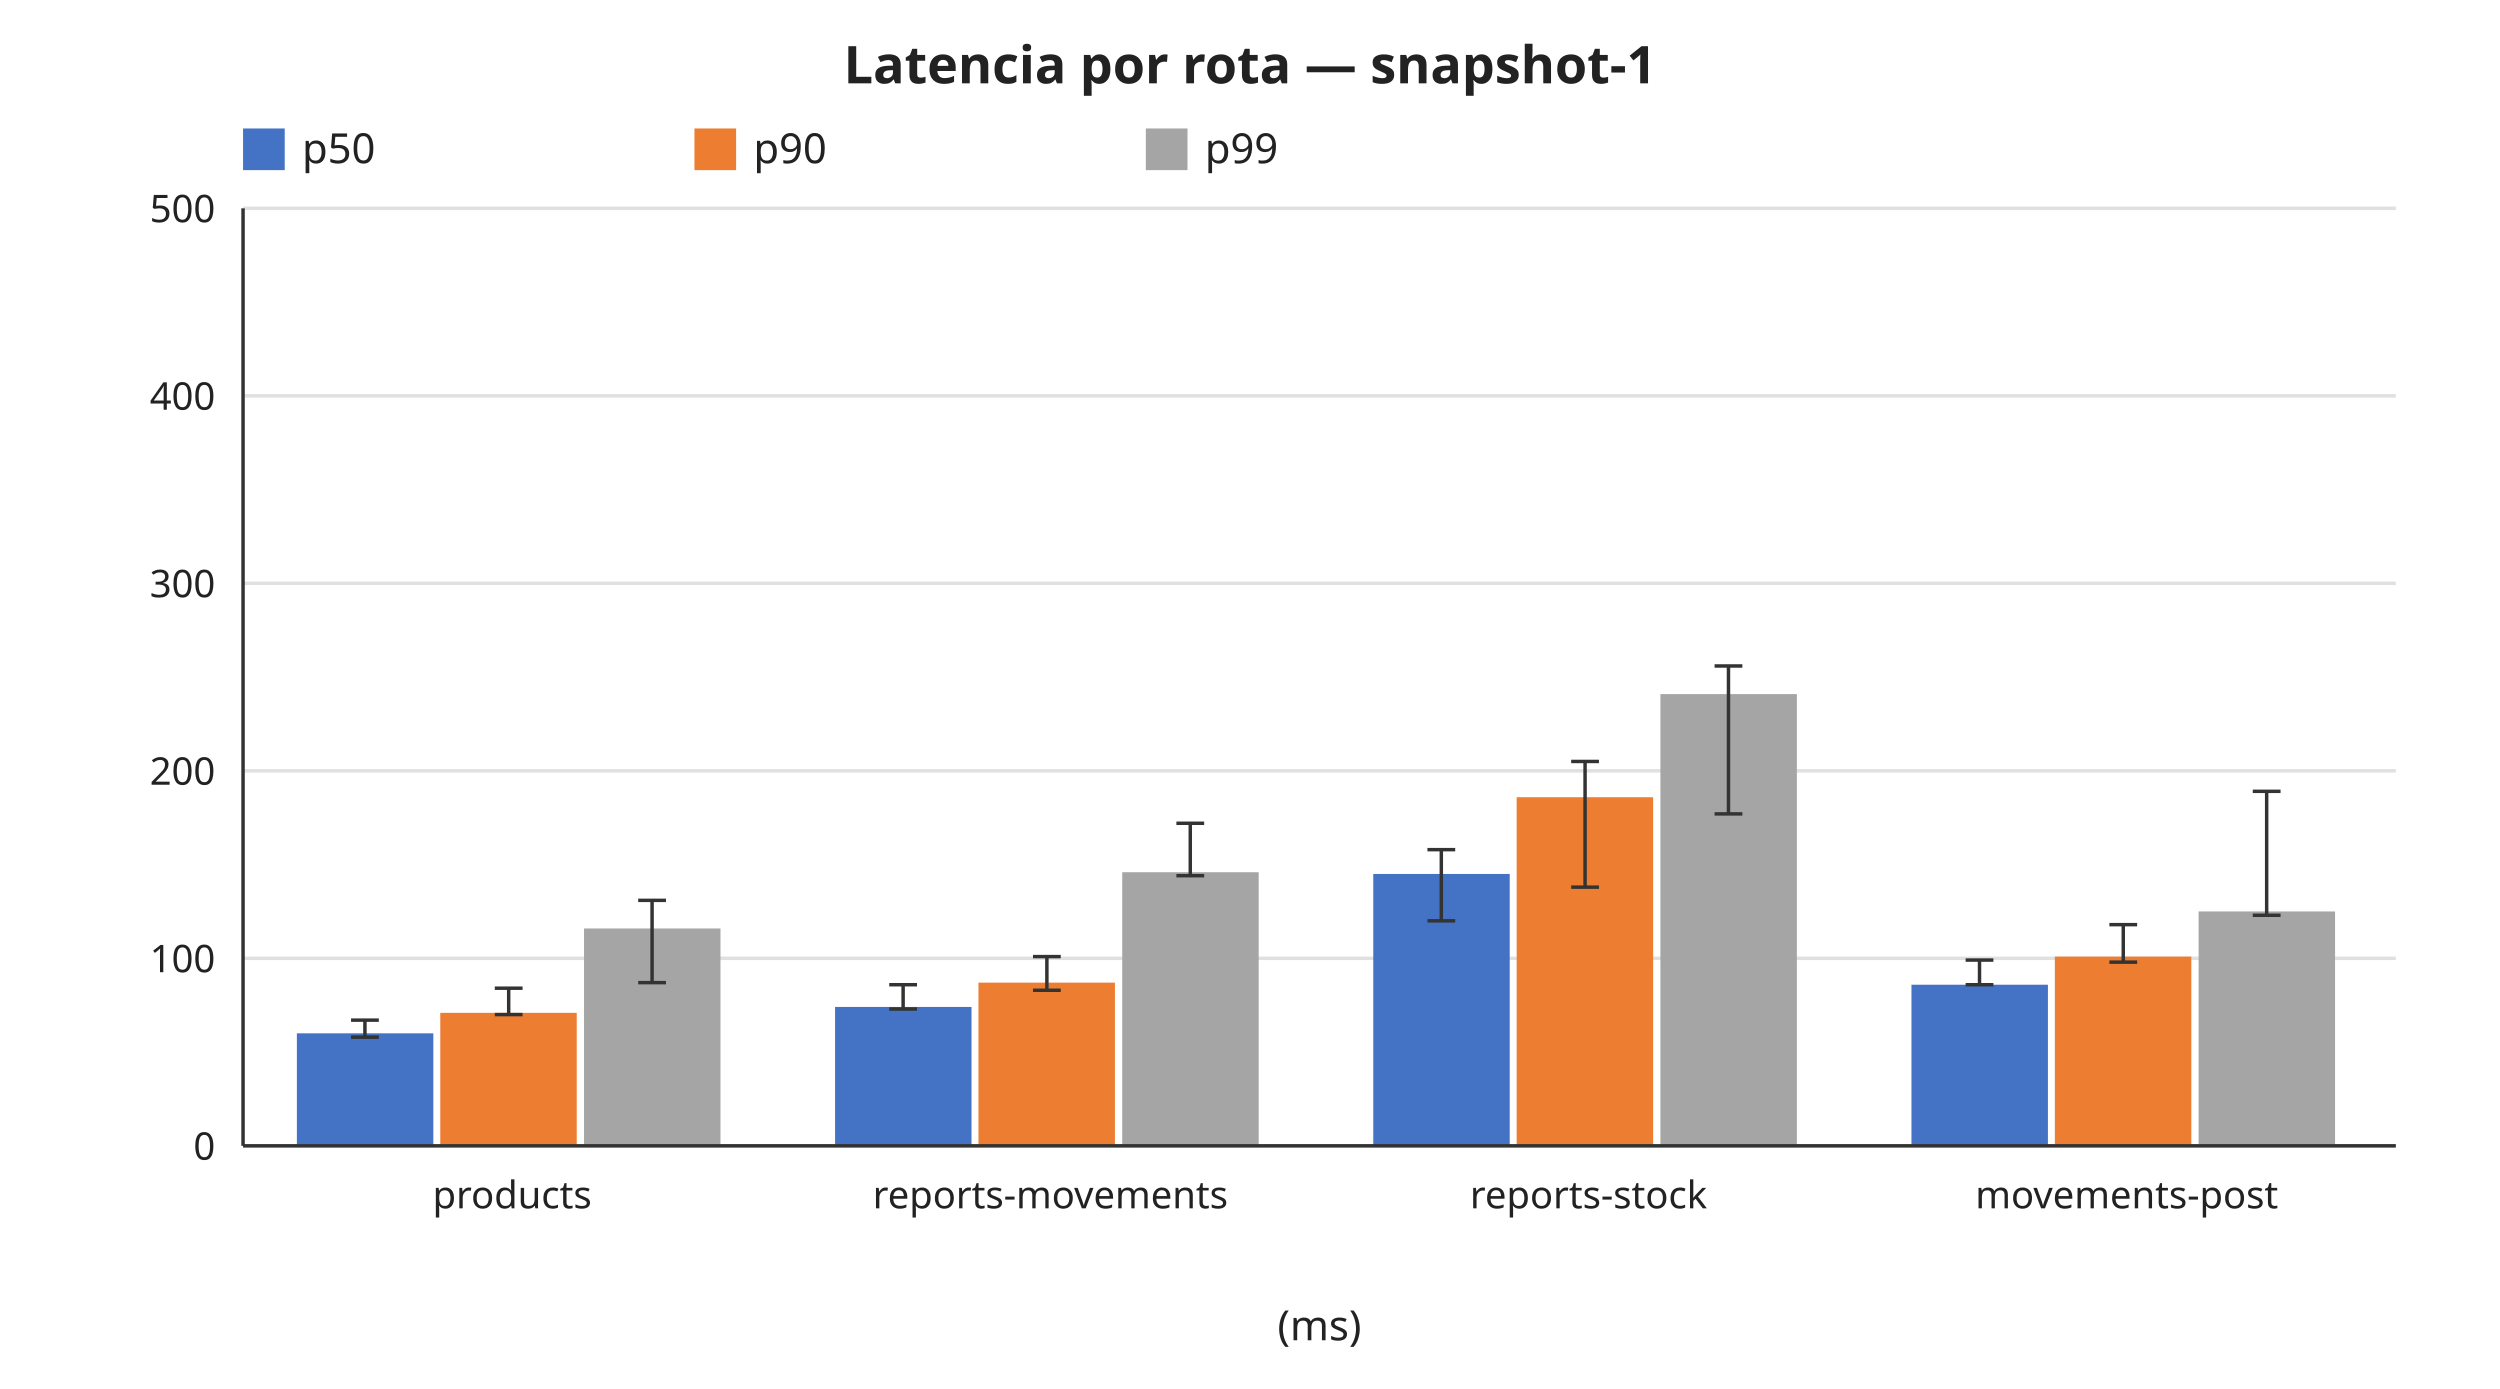
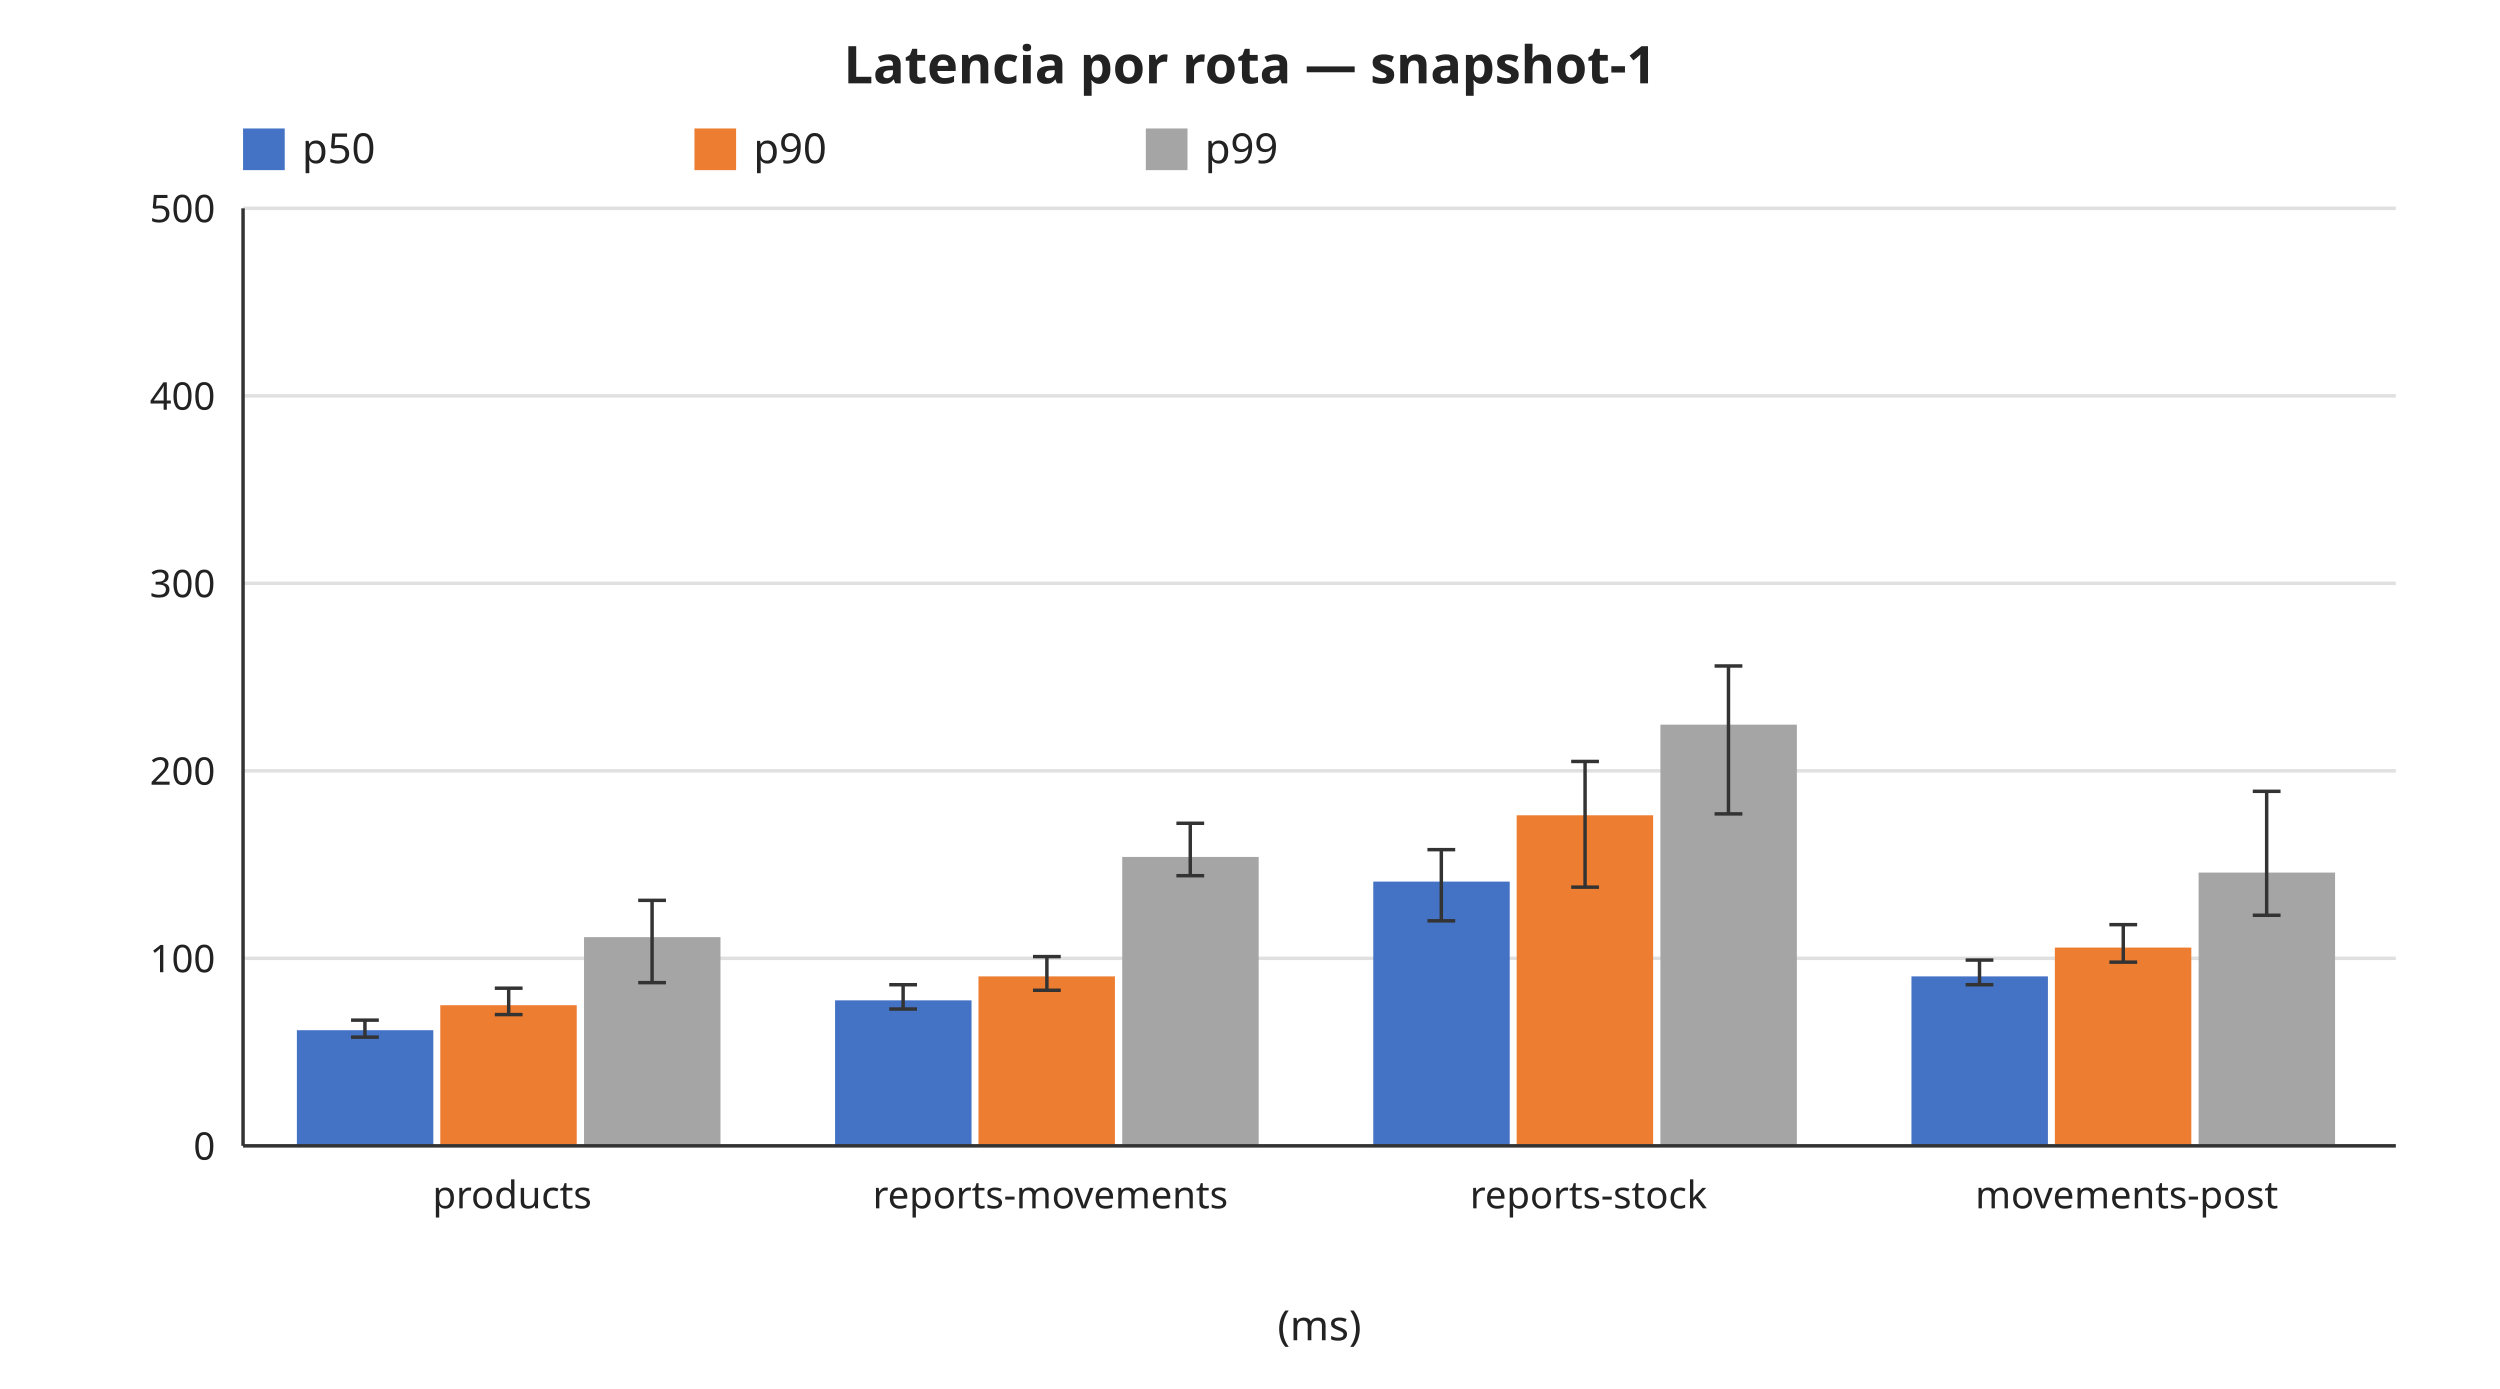
<svg xmlns="http://www.w3.org/2000/svg" width="720" height="400" viewBox="0 0 720 400" font-family="sans-serif" fill="#222">
  <text x="360" y="24" font-size="15" font-weight="bold" text-anchor="middle">Latencia por rota — snapshot-1</text>
  <rect x="70" y="37" width="12" height="12" fill="#4472c4" />
  <text x="87" y="47" font-size="12">p50</text>
  <rect x="200" y="37" width="12" height="12" fill="#ed7d31" />
  <text x="217" y="47" font-size="12">p90</text>
  <rect x="330" y="37" width="12" height="12" fill="#a5a5a5" />
  <text x="347" y="47" font-size="12">p99</text>
  <line x1="70" y1="330" x2="690" y2="330" stroke="#e0e0e0" />
  <text x="62" y="334" font-size="11" text-anchor="end">0</text>
  <line x1="70" y1="276" x2="690" y2="276" stroke="#e0e0e0" />
  <text x="62" y="280" font-size="11" text-anchor="end">100</text>
  <line x1="70" y1="222" x2="690" y2="222" stroke="#e0e0e0" />
  <text x="62" y="226" font-size="11" text-anchor="end">200</text>
  <line x1="70" y1="168" x2="690" y2="168" stroke="#e0e0e0" />
  <text x="62" y="172" font-size="11" text-anchor="end">300</text>
  <line x1="70" y1="114" x2="690" y2="114" stroke="#e0e0e0" />
  <text x="62" y="118" font-size="11" text-anchor="end">400</text>
  <line x1="70" y1="60" x2="690" y2="60" stroke="#e0e0e0" />
  <text x="62" y="64" font-size="11" text-anchor="end">500</text>
  <text x="147.5" y="348" font-size="11" text-anchor="middle">products</text>
-   <rect x="85.5" y="297.6" width="39.3" height="32.4" fill="#4472c4" />
+   <rect x="85.5" y="296.7" width="39.3" height="33.3" fill="#4472c4" />
  <line x1="105.1" y1="293.8" x2="105.1" y2="298.7" stroke="#333" />
  <line x1="101.1" y1="293.8" x2="109.1" y2="293.8" stroke="#333" />
  <line x1="101.1" y1="298.7" x2="109.1" y2="298.7" stroke="#333" />
-   <rect x="126.8" y="291.7" width="39.3" height="38.3" fill="#ed7d31" />
+   <rect x="126.8" y="289.5" width="39.3" height="40.5" fill="#ed7d31" />
  <line x1="146.5" y1="284.6" x2="146.5" y2="292.2" stroke="#333" />
  <line x1="142.5" y1="284.6" x2="150.5" y2="284.6" stroke="#333" />
  <line x1="142.5" y1="292.2" x2="150.5" y2="292.2" stroke="#333" />
-   <rect x="168.2" y="267.4" width="39.3" height="62.6" fill="#a5a5a5" />
+   <rect x="168.2" y="269.9" width="39.3" height="60.1" fill="#a5a5a5" />
  <line x1="187.8" y1="259.3" x2="187.8" y2="283" stroke="#333" />
  <line x1="183.8" y1="259.3" x2="191.8" y2="259.3" stroke="#333" />
  <line x1="183.8" y1="283" x2="191.8" y2="283" stroke="#333" />
  <text x="302.5" y="348" font-size="11" text-anchor="middle">reports-movements</text>
-   <rect x="240.5" y="290" width="39.3" height="40" fill="#4472c4" />
+   <rect x="240.5" y="288.1" width="39.3" height="41.9" fill="#4472c4" />
  <line x1="260.1" y1="283.6" x2="260.1" y2="290.6" stroke="#333" />
  <line x1="256.1" y1="283.6" x2="264.1" y2="283.6" stroke="#333" />
  <line x1="256.1" y1="290.6" x2="264.1" y2="290.6" stroke="#333" />
-   <rect x="281.8" y="283" width="39.3" height="47" fill="#ed7d31" />
+   <rect x="281.8" y="281.2" width="39.3" height="48.8" fill="#ed7d31" />
  <line x1="301.5" y1="275.5" x2="301.5" y2="285.2" stroke="#333" />
  <line x1="297.5" y1="275.5" x2="305.5" y2="275.5" stroke="#333" />
  <line x1="297.5" y1="285.2" x2="305.5" y2="285.2" stroke="#333" />
-   <rect x="323.2" y="251.2" width="39.3" height="78.8" fill="#a5a5a5" />
+   <rect x="323.2" y="246.8" width="39.3" height="83.2" fill="#a5a5a5" />
  <line x1="342.8" y1="237.1" x2="342.8" y2="252.2" stroke="#333" />
  <line x1="338.8" y1="237.1" x2="346.8" y2="237.1" stroke="#333" />
  <line x1="338.8" y1="252.2" x2="346.8" y2="252.2" stroke="#333" />
  <text x="457.5" y="348" font-size="11" text-anchor="middle">reports-stock</text>
-   <rect x="395.5" y="251.7" width="39.3" height="78.3" fill="#4472c4" />
+   <rect x="395.5" y="253.9" width="39.3" height="76.1" fill="#4472c4" />
  <line x1="415.1" y1="244.7" x2="415.1" y2="265.2" stroke="#333" />
  <line x1="411.1" y1="244.7" x2="419.1" y2="244.7" stroke="#333" />
  <line x1="411.1" y1="265.2" x2="419.1" y2="265.2" stroke="#333" />
-   <rect x="436.8" y="229.6" width="39.3" height="100.4" fill="#ed7d31" />
+   <rect x="436.8" y="234.8" width="39.3" height="95.2" fill="#ed7d31" />
  <line x1="456.5" y1="219.3" x2="456.5" y2="255.5" stroke="#333" />
  <line x1="452.5" y1="219.3" x2="460.5" y2="219.3" stroke="#333" />
  <line x1="452.5" y1="255.5" x2="460.5" y2="255.5" stroke="#333" />
-   <rect x="478.2" y="199.9" width="39.3" height="130.1" fill="#a5a5a5" />
+   <rect x="478.2" y="208.7" width="39.3" height="121.3" fill="#a5a5a5" />
  <line x1="497.8" y1="191.8" x2="497.8" y2="234.4" stroke="#333" />
  <line x1="493.8" y1="191.8" x2="501.8" y2="191.8" stroke="#333" />
  <line x1="493.8" y1="234.4" x2="501.8" y2="234.4" stroke="#333" />
  <text x="612.5" y="348" font-size="11" text-anchor="middle">movements-post</text>
-   <rect x="550.5" y="283.6" width="39.3" height="46.4" fill="#4472c4" />
+   <rect x="550.5" y="281.2" width="39.3" height="48.8" fill="#4472c4" />
  <line x1="570.1" y1="276.5" x2="570.1" y2="283.6" stroke="#333" />
  <line x1="566.1" y1="276.5" x2="574.1" y2="276.5" stroke="#333" />
  <line x1="566.1" y1="283.6" x2="574.1" y2="283.6" stroke="#333" />
-   <rect x="591.8" y="275.5" width="39.3" height="54.5" fill="#ed7d31" />
+   <rect x="591.8" y="272.9" width="39.3" height="57.1" fill="#ed7d31" />
  <line x1="611.5" y1="266.3" x2="611.5" y2="277.1" stroke="#333" />
  <line x1="607.5" y1="266.3" x2="615.5" y2="266.3" stroke="#333" />
  <line x1="607.5" y1="277.1" x2="615.5" y2="277.1" stroke="#333" />
-   <rect x="633.2" y="262.5" width="39.3" height="67.5" fill="#a5a5a5" />
+   <rect x="633.2" y="251.3" width="39.3" height="78.7" fill="#a5a5a5" />
  <line x1="652.8" y1="227.9" x2="652.8" y2="263.6" stroke="#333" />
  <line x1="648.8" y1="227.9" x2="656.8" y2="227.9" stroke="#333" />
  <line x1="648.8" y1="263.6" x2="656.8" y2="263.6" stroke="#333" />
  <line x1="70" y1="60" x2="70" y2="330" stroke="#333" />
  <line x1="70" y1="330" x2="690" y2="330" stroke="#333" />
  <text x="380" y="386" font-size="12" text-anchor="middle"> (ms)</text>
</svg>
